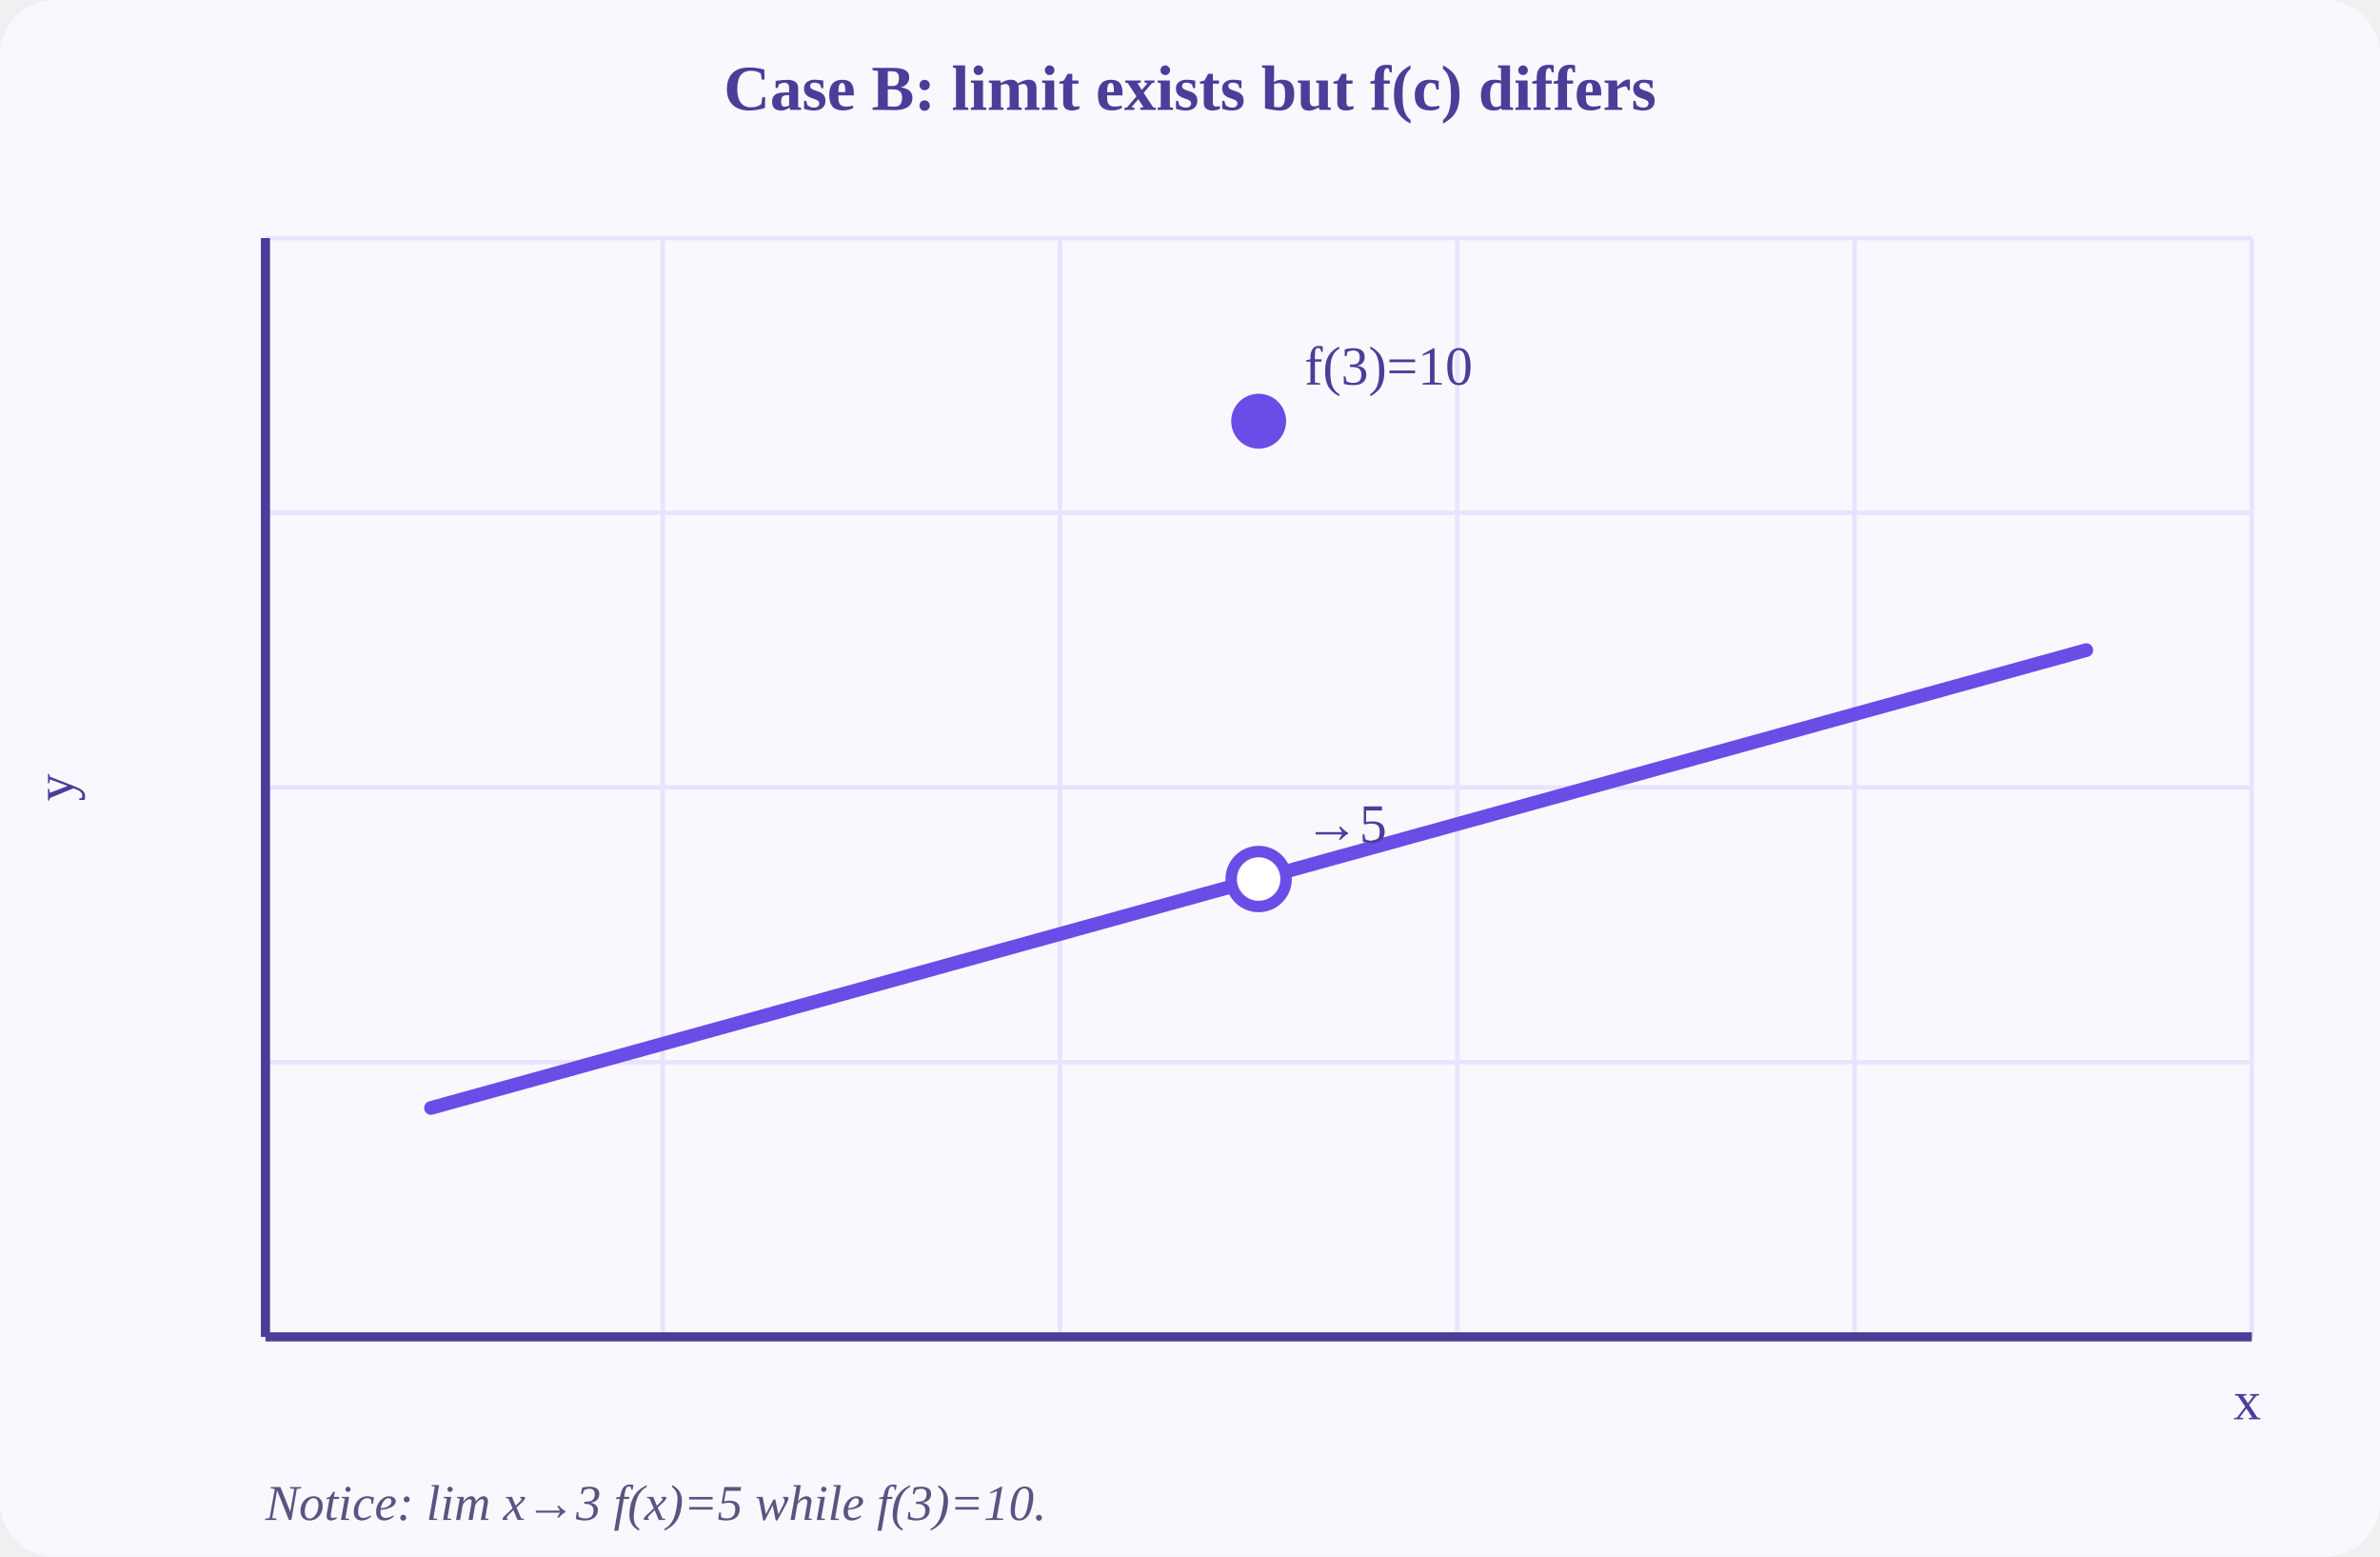
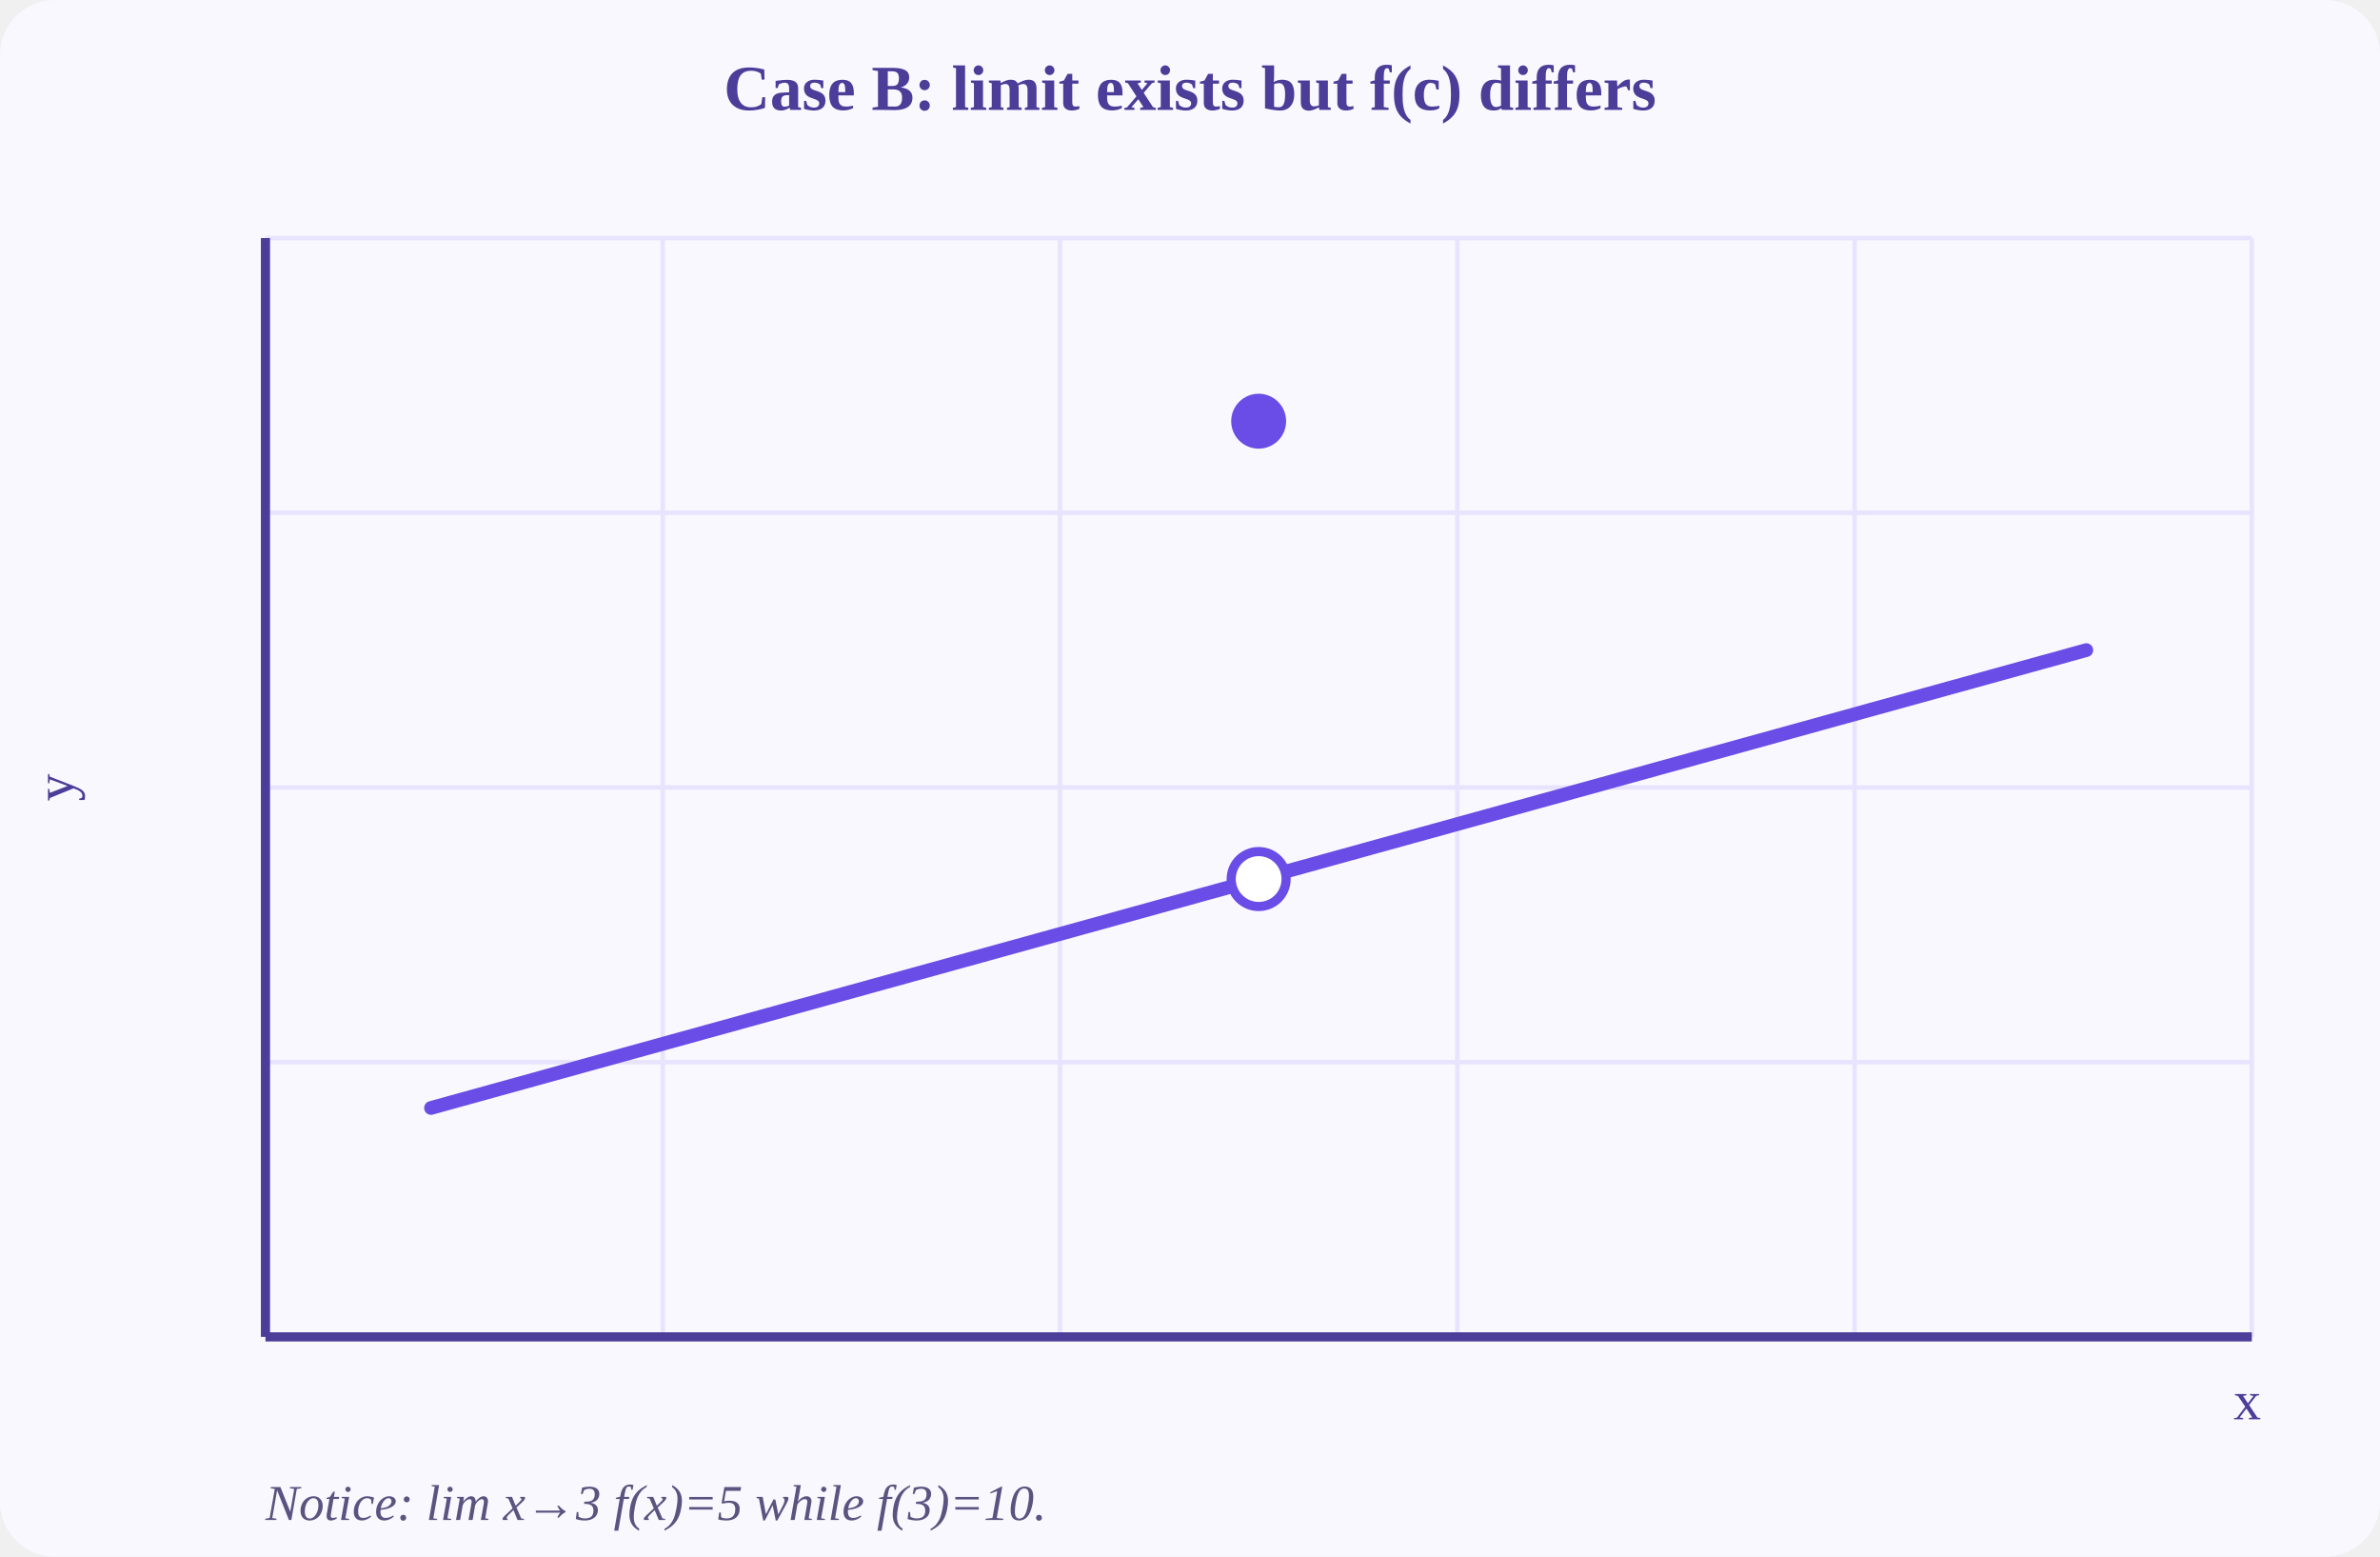
<svg xmlns="http://www.w3.org/2000/svg" viewBox="0 0 520 340" role="img" aria-label="Case B: limit exists but f(c) differs" class="ap-graph-svg">
  <rect width="520" height="340" fill="#faf8ff" rx="12" />
  <text x="260.0" y="24" text-anchor="middle" font-size="14" font-weight="700" fill="#4c3d99">Case B: limit exists but f(c) differs</text>
  <line x1="58.0" y1="52" x2="58.0" y2="292" stroke="#e8e4ff" stroke-width="1" />
  <line x1="144.8" y1="52" x2="144.8" y2="292" stroke="#e8e4ff" stroke-width="1" />
  <line x1="231.6" y1="52" x2="231.6" y2="292" stroke="#e8e4ff" stroke-width="1" />
  <line x1="318.4" y1="52" x2="318.4" y2="292" stroke="#e8e4ff" stroke-width="1" />
  <line x1="405.2" y1="52" x2="405.2" y2="292" stroke="#e8e4ff" stroke-width="1" />
  <line x1="492.0" y1="52" x2="492.0" y2="292" stroke="#e8e4ff" stroke-width="1" />
  <line x1="58" y1="52.0" x2="492" y2="52.0" stroke="#e8e4ff" stroke-width="1" />
  <line x1="58" y1="112.0" x2="492" y2="112.0" stroke="#e8e4ff" stroke-width="1" />
  <line x1="58" y1="172.0" x2="492" y2="172.0" stroke="#e8e4ff" stroke-width="1" />
  <line x1="58" y1="232.0" x2="492" y2="232.0" stroke="#e8e4ff" stroke-width="1" />
  <line x1="58" y1="292.0" x2="492" y2="292.0" stroke="#e8e4ff" stroke-width="1" />
  <line x1="58" y1="292" x2="492" y2="292" stroke="#4c3d99" stroke-width="2" />
  <line x1="58" y1="52" x2="58" y2="292" stroke="#4c3d99" stroke-width="2" />
  <text x="494.0" y="310.0" text-anchor="end" font-size="12" fill="#4c3d99">x</text>
  <text x="16" y="172.0" text-anchor="middle" font-size="12" fill="#4c3d99" transform="rotate(-90 16 172.0)">y</text>
  <polyline points="94.17,242.00 97.18,241.17 100.19,240.33 103.21,239.50 106.22,238.67 109.24,237.83 112.25,237.00 115.26,236.17 118.28,235.33 121.29,234.50 124.31,233.67 127.32,232.83 130.33,232.00 133.35,231.17 136.36,230.33 139.38,229.50 142.39,228.67 145.40,227.83 148.42,227.00 151.43,226.17 154.44,225.33 157.46,224.50 160.47,223.67 163.49,222.83 166.50,222.00 169.51,221.17 172.53,220.33 175.54,219.50 178.56,218.67 181.57,217.83 184.58,217.00 187.60,216.17 190.61,215.33 193.63,214.50 196.64,213.67 199.65,212.83 202.67,212.00 205.68,211.17 208.69,210.33 211.71,209.50 214.72,208.67 217.74,207.83 220.75,207.00 223.76,206.17 226.78,205.33 229.79,204.50 232.81,203.67 235.82,202.83 238.83,202.00 241.85,201.17 244.86,200.33 247.87,199.50 250.89,198.67 253.90,197.83 256.92,197.00 259.93,196.17 262.94,195.33 265.96,194.50 268.97,193.67 271.99,192.83 275.00,192.00 278.01,191.17 281.03,190.33 284.04,189.50 287.06,188.67 290.07,187.83 293.08,187.00 296.10,186.17 299.11,185.33 302.12,184.50 305.14,183.67 308.15,182.83 311.17,182.00 314.18,181.17 317.19,180.33 320.21,179.50 323.22,178.67 326.24,177.83 329.25,177.00 332.26,176.17 335.28,175.33 338.29,174.50 341.31,173.67 344.32,172.83 347.33,172.00 350.35,171.17 353.36,170.33 356.37,169.50 359.39,168.67 362.40,167.83 365.42,167.00 368.43,166.17 371.44,165.33 374.46,164.50 377.47,163.67 380.49,162.83 383.50,162.00 386.51,161.17 389.53,160.33 392.54,159.50 395.56,158.67 398.57,157.83 401.58,157.00 404.60,156.17 407.61,155.33 410.62,154.50 413.64,153.67 416.65,152.83 419.67,152.00 422.68,151.17 425.69,150.33 428.71,149.50 431.72,148.67 434.74,147.83 437.75,147.00 440.76,146.17 443.78,145.33 446.79,144.50 449.81,143.67 452.82,142.83 455.83,142.00" fill="none" stroke="#6a4ce6" stroke-width="3" stroke-linecap="round" />
-   <circle cx="275.0" cy="192.0" r="6" fill="#fff" stroke="#6a4ce6" stroke-width="2.5" />
-   <text x="285.0" y="184.0" font-size="12" fill="#4c3d99">→5</text>
+   <circle cx="275.0" cy="192.0" r="6" fill="#fff" stroke="#6a4ce6" stroke-width="2" />
  <circle cx="275.0" cy="92.0" r="6" fill="#6a4ce6" />
-   <text x="285.0" y="84.0" font-size="12" fill="#4c3d99">f(3)=10</text>
  <text x="58" y="332" font-size="11" fill="#5b5380" font-style="italic">Notice: lim x→3 f(x)=5 while f(3)=10.</text>
</svg>
